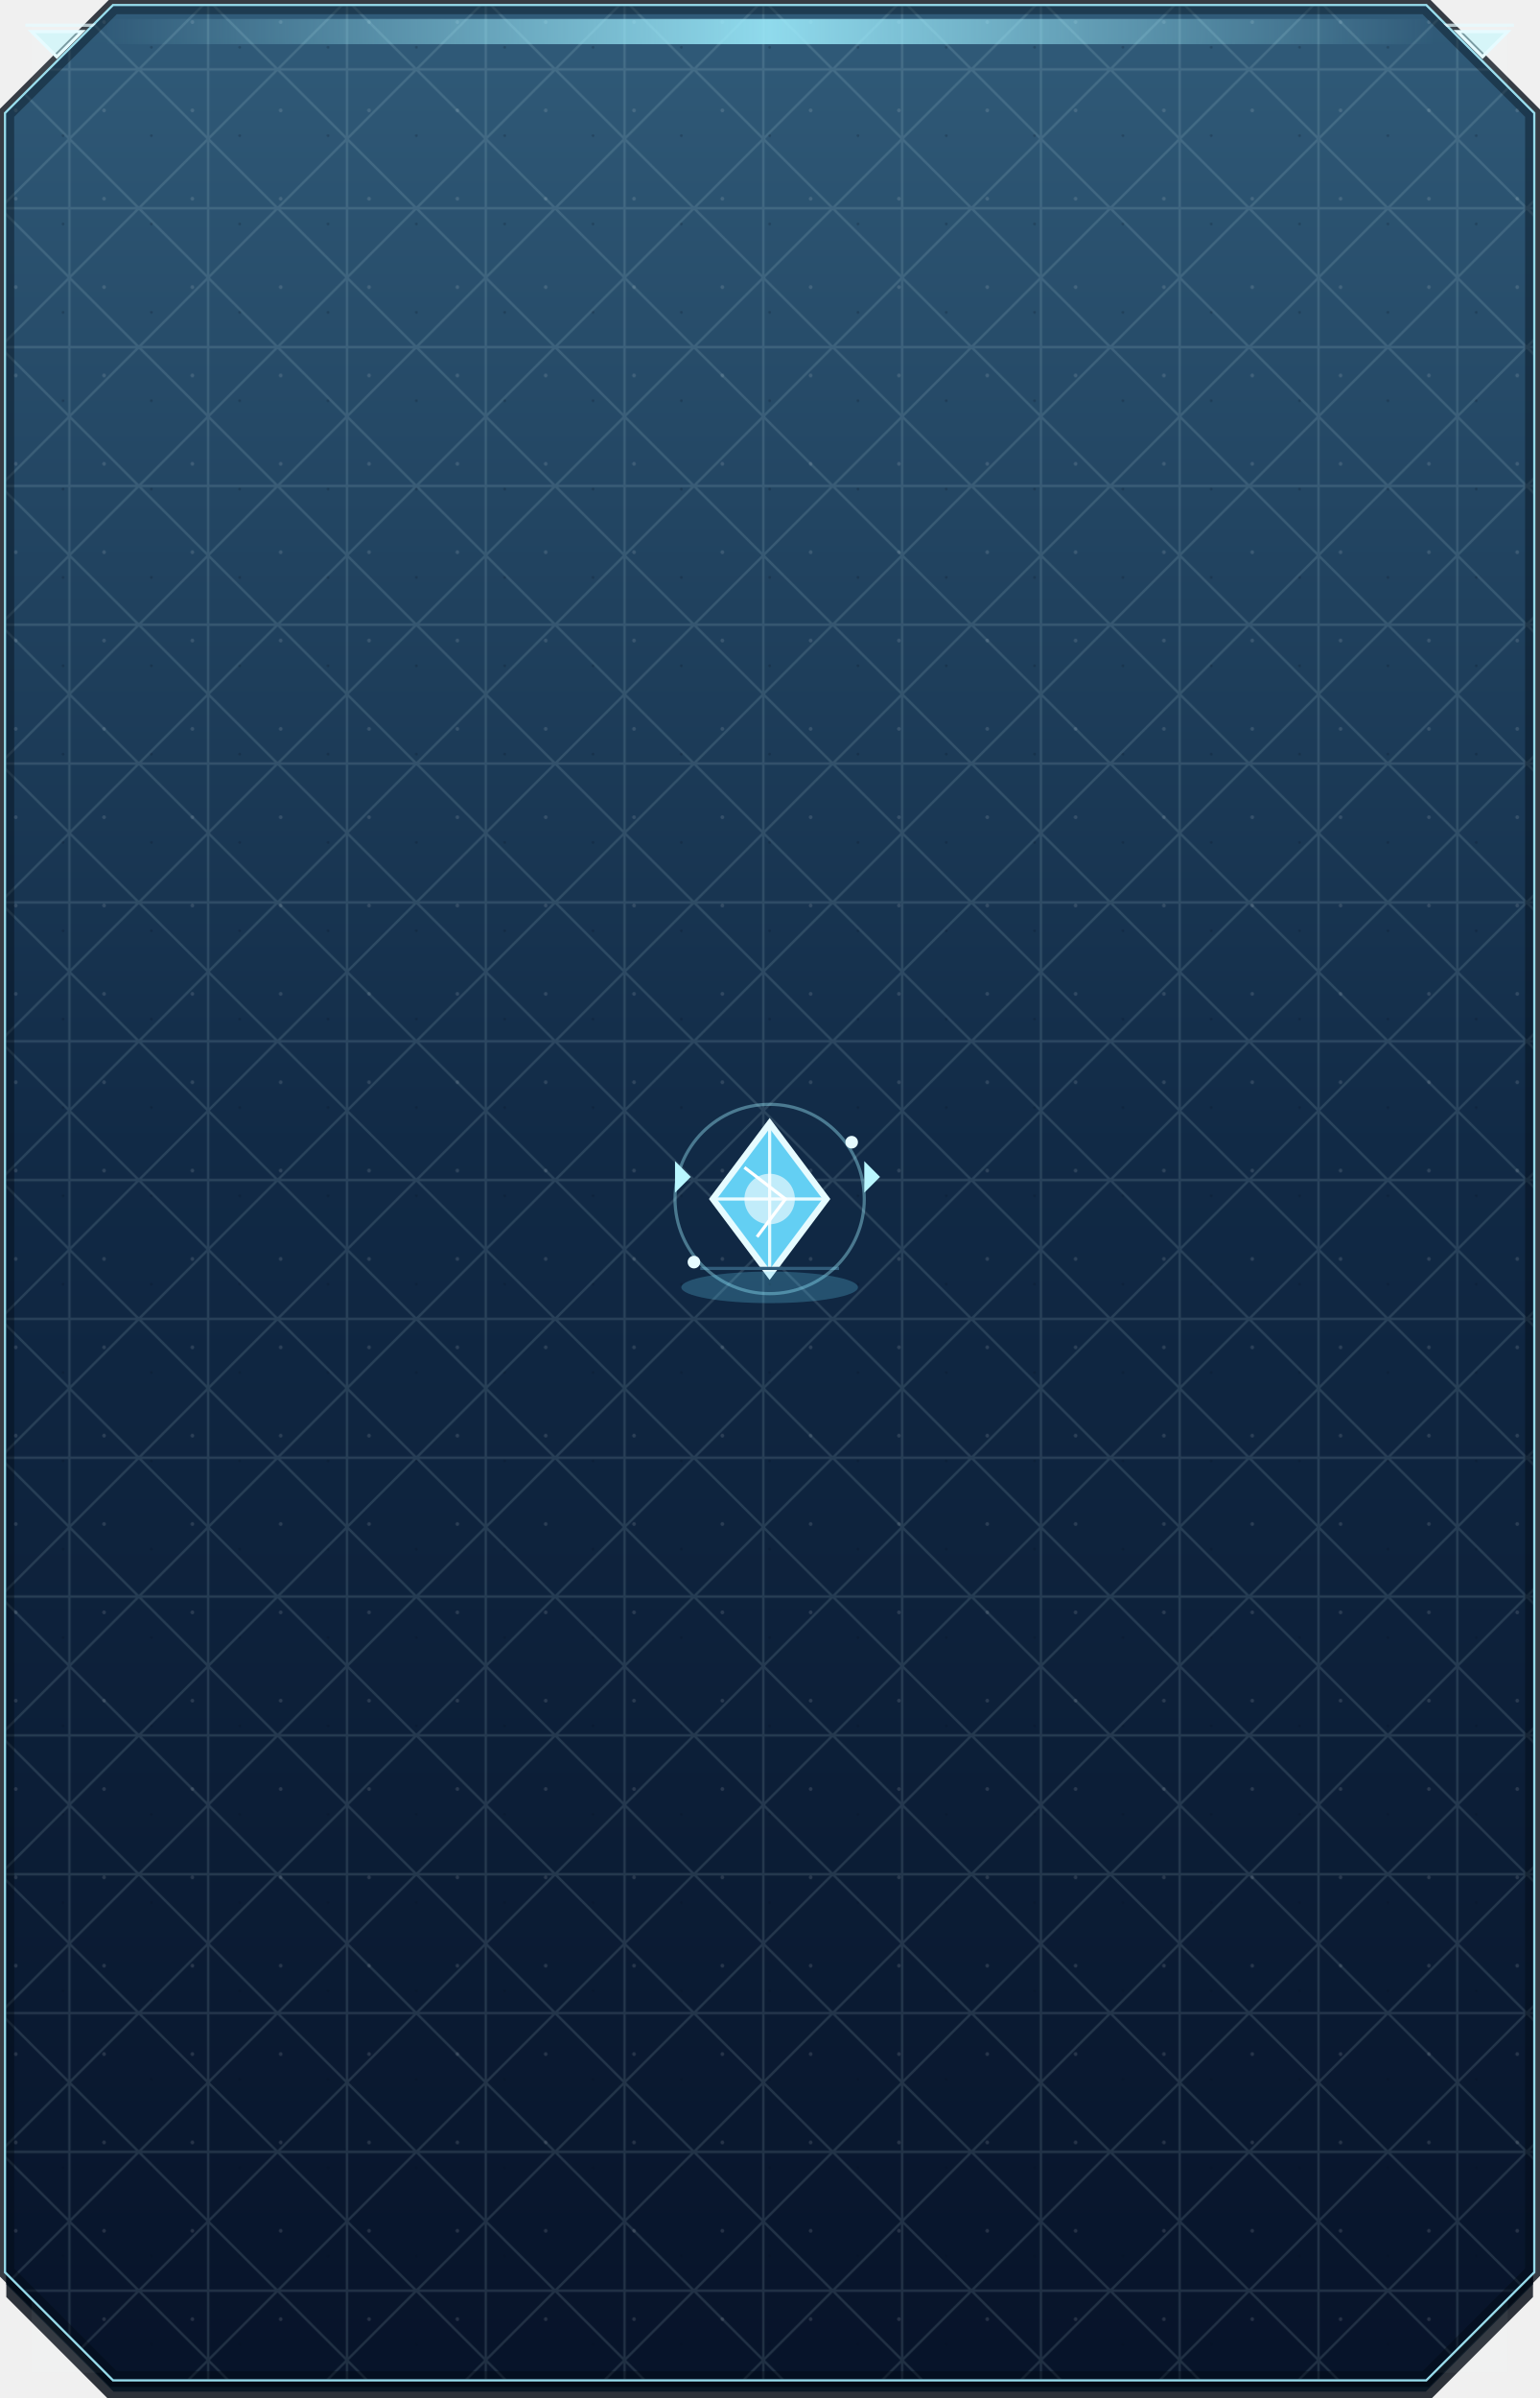
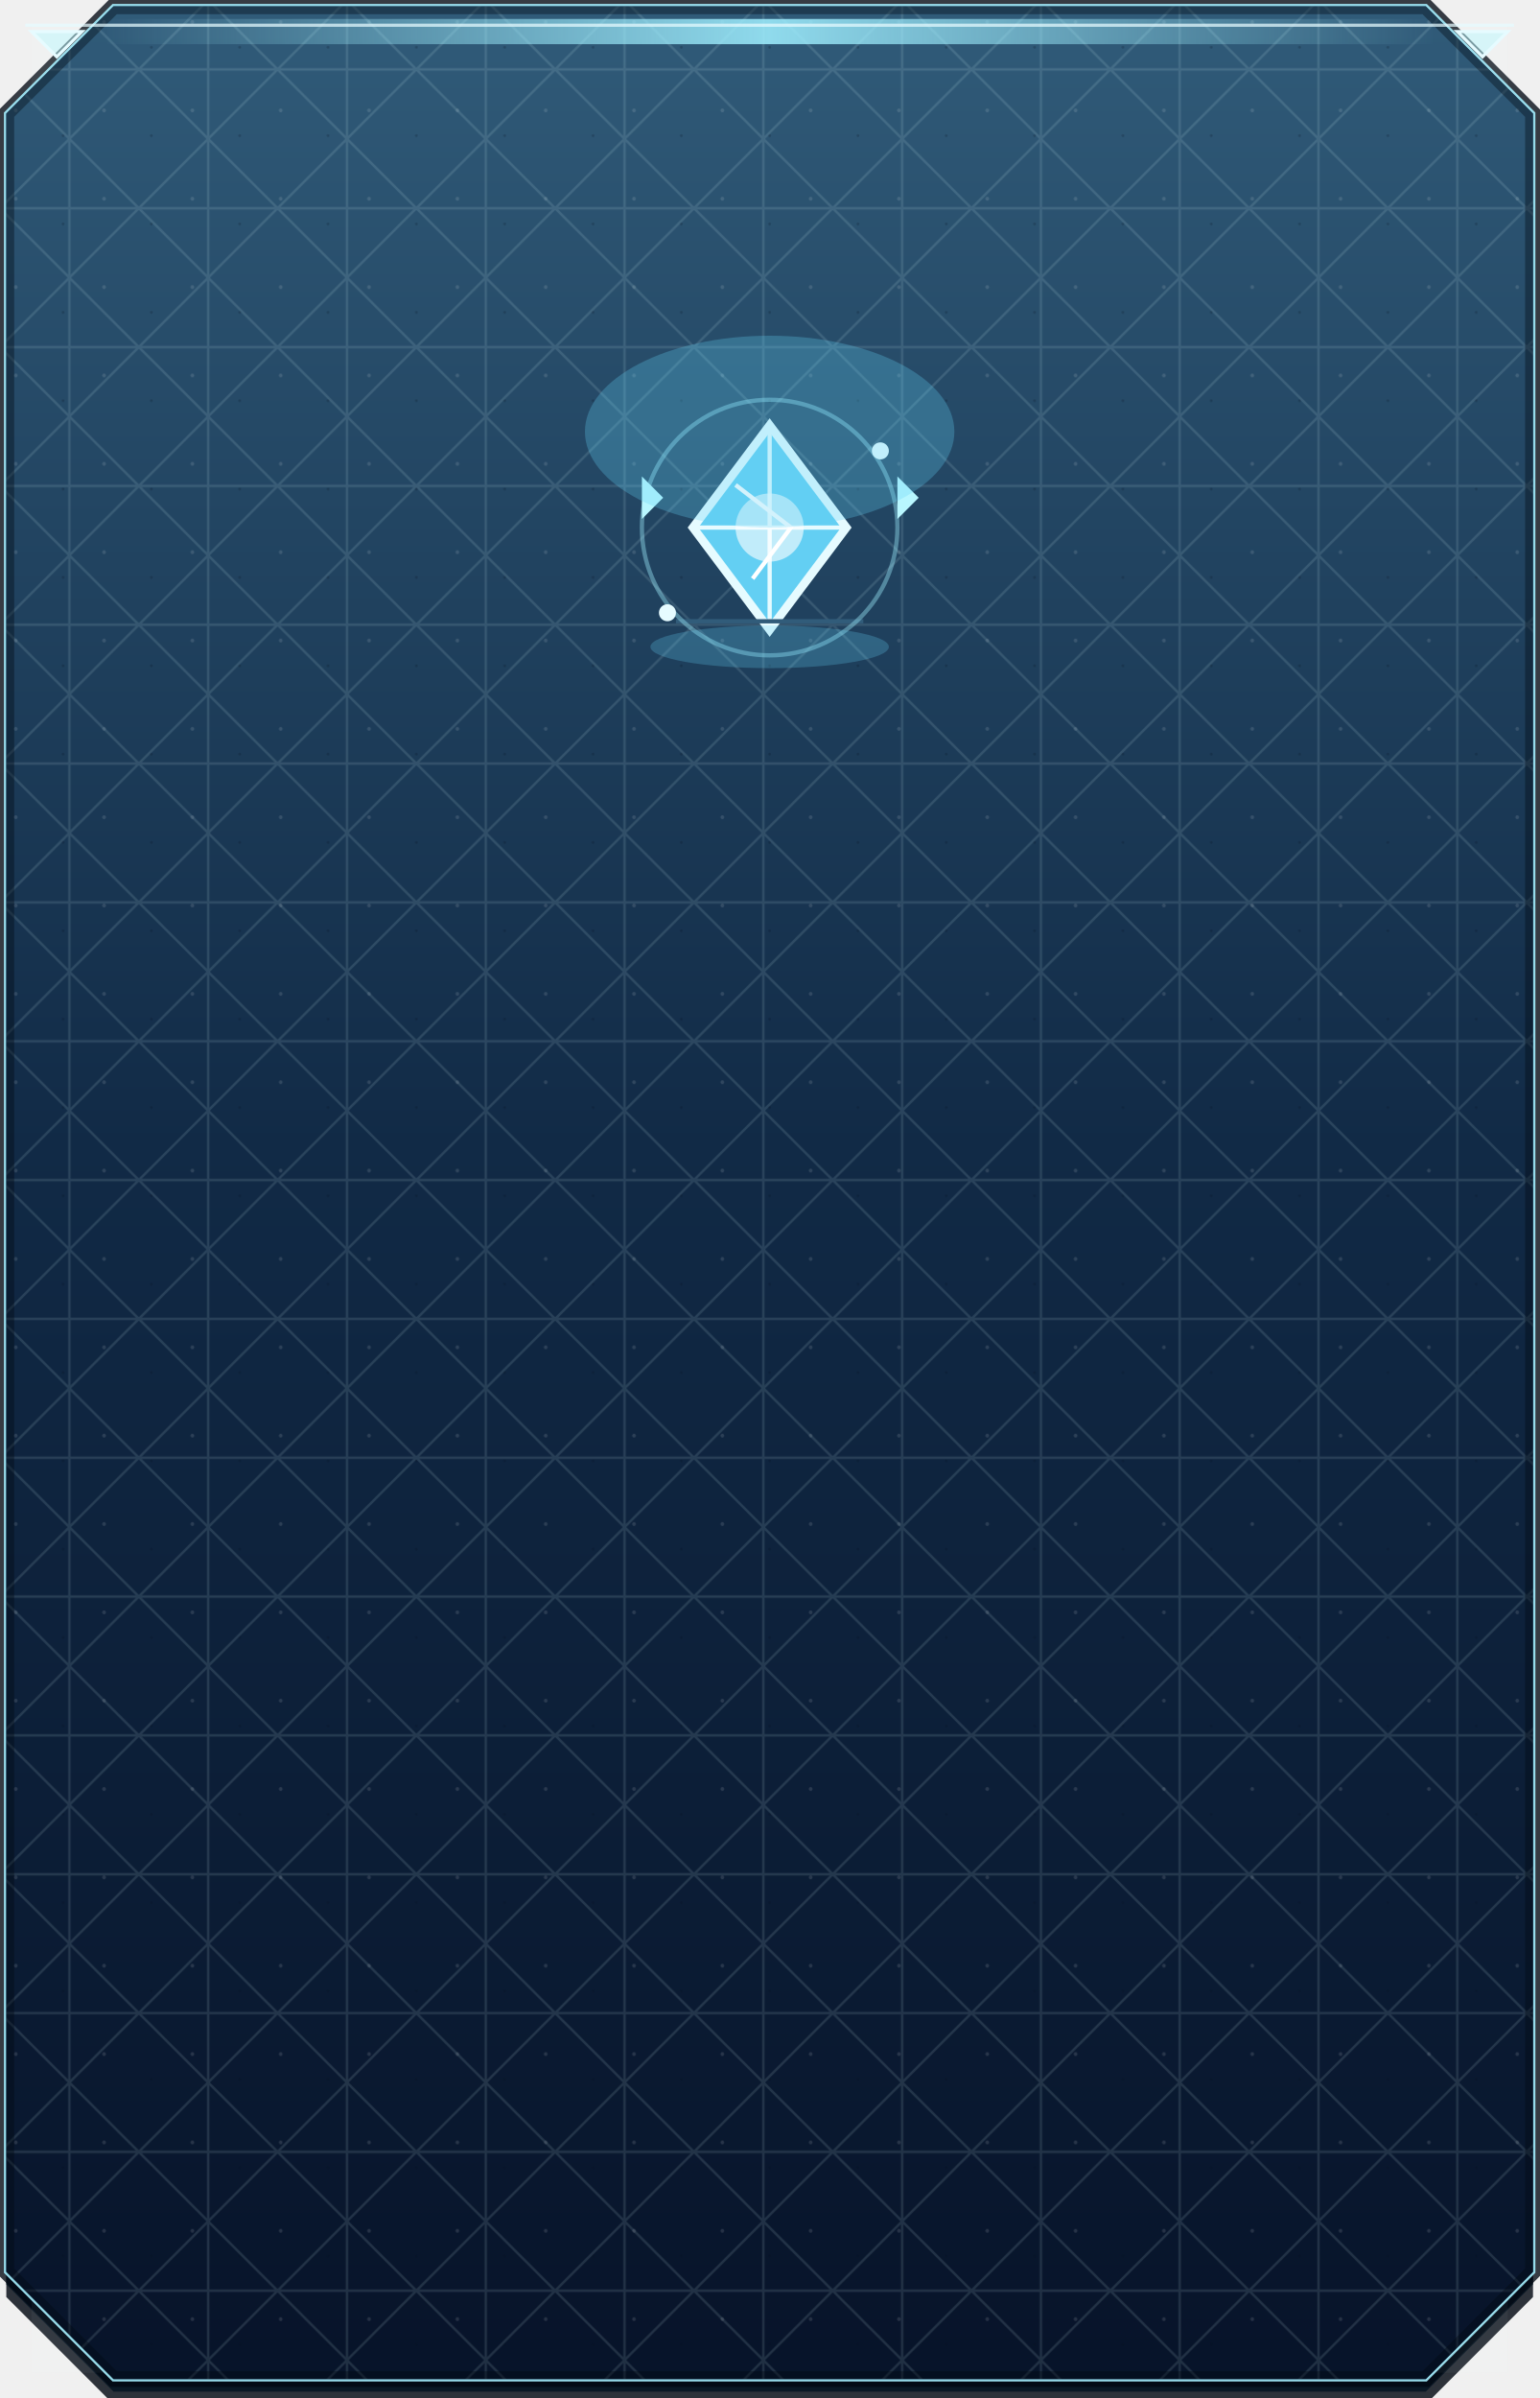
<svg xmlns="http://www.w3.org/2000/svg" width="976" height="1520" viewBox="0 0 488 760" role="img" aria-label="M7 panel normal" data-style="m9-frostbound-production-fidelity@0.1.0" data-geometry-shape="chamfered-angular" data-corner-radius="2" data-end-cap-depth="34">
  <defs>
    <linearGradient id="m9-panel-488x760-normal-plate" x1="0" y1="0" x2="0" y2="1">
      <stop offset="0" stop-color="#315C7A" />
      <stop offset=".48" stop-color="#112A46" />
      <stop offset="1" stop-color="#071329" />
    </linearGradient>
    <linearGradient id="m9-panel-488x760-normal-primary" x1="0" y1="0" x2="0" y2="1">
      <stop offset="0" stop-color="#E6FBFF" />
      <stop offset=".45" stop-color="#63CFF3" />
      <stop offset="1" stop-color="#1A6592" />
    </linearGradient>
    <linearGradient id="m9-panel-488x760-normal-energy" x1="0" y1="0" x2="1" y2="0">
      <stop offset="0" stop-color="#9FEFFF" stop-opacity="0" />
      <stop offset=".5" stop-color="#9FEFFF" stop-opacity=".86" />
      <stop offset="1" stop-color="#9FEFFF" stop-opacity="0" />
    </linearGradient>
    <pattern id="m9-panel-488x760-normal-grain" width="28" height="28" patternUnits="userSpaceOnUse">
      <circle cx="5" cy="7" r=".6" fill="#FFFFFF" fill-opacity=".12" />
      <circle cx="20" cy="15" r=".45" fill="#061321" fill-opacity=".2" />
    </pattern>
    <pattern id="m9-panel-488x760-normal-plate-pattern" width="44" height="44" patternUnits="userSpaceOnUse">
      <path d="M0 22H44M22 0V44M0 22L22 0 44 22 22 44Z" fill="none" stroke="#D8FBFF" stroke-opacity=".12" stroke-width=".8" />
    </pattern>
    <mask id="m9-panel-488x760-normal-mask">
      <path d="M36 2H452L486 36V720L452 754H36L2 720V36Z" fill="white" />
    </mask>
  </defs>
  <g opacity="1">
    <g id="m9-panel-488x760-normal-outer-shadow" data-layer="outer-shadow" transform="translate(0 8)">
      <path d="M36 2H452L486 36V720L452 754H36L2 720V36Z" fill="#020812" opacity=".82" />
    </g>
    <g id="m9-panel-488x760-normal-connected-depth" data-layer="connected-depth" transform="translate(0 4)">
      <path d="M36 2H452L486 36V720L452 754H36L2 720V36Z" fill="#071522" opacity=".9" />
    </g>
    <g id="m9-panel-488x760-normal-outer-frame-m9-edge-stack" data-edge-stack="m9-dark-inset" data-edge-stack-version="1.0.0">
      <g id="m9-panel-488x760-normal-outer-frame-m9-outer-shadow" data-layer="outer-shadow" data-edge-stack-layer="outer-shadow" data-order="0" data-inset="0" data-thickness="5">
        <path d="M36 2H452L486 36V720L452 754H36L2 720V36Z" fill="none" stroke="#020812" stroke-width="5" stroke-opacity="0.78" stroke-linejoin="miter" />
      </g>
      <g id="m9-panel-488x760-normal-outer-frame-m9-structural-silhouette" data-layer="structural-silhouette" data-edge-stack-layer="structural-silhouette" data-order="1" data-inset="1" data-thickness="3">
        <path d="M36 2H452L486 36V720L452 754H36L2 720V36Z" transform="translate(1 1) scale(0.9959016 0.9973684)" fill="none" stroke="#0B2038" stroke-width="3" stroke-opacity="1" stroke-linejoin="miter" />
      </g>
      <g id="m9-panel-488x760-normal-outer-frame-m9-dark-bevel" data-layer="dark-bevel" data-edge-stack-layer="dark-bevel" data-order="2" data-inset="4" data-thickness="3">
        <path d="M36 2H452L486 36V720L452 754H36L2 720V36Z" transform="translate(4 4) scale(0.9836066 0.9894737)" fill="none" stroke="#071329" stroke-width="3" stroke-opacity="0.9" stroke-linejoin="miter" />
      </g>
      <g id="m9-panel-488x760-normal-outer-frame-m9-inner-shadow" data-layer="inner-shadow" data-edge-stack-layer="inner-shadow" data-order="3" data-inset="7" data-thickness="2">
        <path d="M36 2H452L486 36V720L452 754H36L2 720V36Z" transform="translate(7 7) scale(0.9713115 0.9815789)" fill="none" stroke="#173D5A" stroke-width="2" stroke-opacity="0.72" stroke-linejoin="miter" />
      </g>
      <g id="m9-panel-488x760-normal-outer-frame-m9-inner-rim" data-layer="inner-rim" data-edge-stack-layer="inner-rim" data-order="4" data-inset="10" data-thickness="1">
        <path d="M36 2H452L486 36V720L452 754H36L2 720V36Z" transform="translate(10 10) scale(0.9590164 0.9736842)" fill="none" stroke="#9FEFFF" stroke-width="1" stroke-opacity="0.55" stroke-linejoin="miter" />
      </g>
    </g>
    <g id="m9-panel-488x760-normal-outer-frame-m9-material-responses" data-material-responses="m9-frostbound-material-responses@1.0.0">
      <g id="m9-panel-488x760-normal-outer-frame-m9-structural-edge-edge" data-material-region="structural-edge" data-material-response="m9-silver-metal" data-material-channel="edge" data-material-source="m8-cold-edge-accent">
        <path d="M36 2H452L486 36V720L452 754H36L2 720V36Z" fill="none" fill-opacity="0" stroke="#B9F7FF" stroke-opacity="0.84" stroke-width="1.5" />
      </g>
      <g id="m9-panel-488x760-normal-outer-frame-m9-content-surface-base" data-material-region="content-surface" data-material-response="m9-dark-substrate" data-material-channel="base">
        <path d="M36 2H452L486 36V720L452 754H36L2 720V36Z" fill="#071329" fill-opacity="1" stroke="none" stroke-opacity="0" stroke-width="0" />
      </g>
      <g id="m9-panel-488x760-normal-outer-frame-m9-content-surface-highlight" data-material-region="content-surface" data-material-response="m9-dark-substrate" data-material-channel="highlight">
        <path d="M36 2H452L486 36V720L452 754H36L2 720V36Z" fill="none" fill-opacity="0" stroke="#9FEFFF" stroke-opacity="0.24" stroke-width="1.5" />
      </g>
      <g id="m9-panel-488x760-normal-outer-frame-m9-content-surface-glow" data-material-region="content-surface" data-material-response="m9-dark-substrate" data-material-channel="glow">
        <path d="M36 2H452L486 36V720L452 754H36L2 720V36Z" fill="none" fill-opacity="0" stroke="#63CFF3" stroke-opacity="0.16" stroke-width="1.5" />
      </g>
      <g id="m9-panel-488x760-normal-outer-frame-m9-content-surface-surface" data-material-region="content-surface" data-material-response="m9-dark-substrate" data-material-channel="surface" data-material-source="m8-ice-grain">
        <path d="M36 2H452L486 36V720L452 754H36L2 720V36Z" fill="#B9F7FF" fill-opacity="0.06" stroke="none" stroke-opacity="0" stroke-width="0" />
      </g>
      <g id="m9-panel-488x760-normal-outer-frame-m9-variation" data-variation-region="content-surface" data-variation-preset="m9-frostbound-surface-variation@1.0.0" data-variation-seed="19" data-variation-frost="0.34" data-variation-scratch="0.12">
        <rect x="10" y="8" width="468" height="744" fill="#E6FBFF" fill-opacity="0.041" />
        <path d="M12 425.6l78.88 68.096" stroke="#D7FBFF" stroke-opacity="0.077" />
        <circle cx="289.03" cy="490.16" r="0.72" fill="#D9FFFF" fill-opacity="0.099" />
        <circle cx="216.98" cy="304.83" r="0.72" fill="#D9FFFF" fill-opacity="0.099" />
        <circle cx="76.98" cy="260.38" r="0.72" fill="#D9FFFF" fill-opacity="0.099" />
        <circle cx="174.39" cy="64.98" r="0.72" fill="#D9FFFF" fill-opacity="0.099" />
        <circle cx="13.04" cy="343.57" r="0.72" fill="#D9FFFF" fill-opacity="0.099" />
        <circle cx="275.46" cy="479.71" r="0.72" fill="#D9FFFF" fill-opacity="0.099" />
        <circle cx="15.74" cy="572.79" r="0.72" fill="#D9FFFF" fill-opacity="0.099" />
        <circle cx="235.66" cy="307.40" r="0.72" fill="#D9FFFF" fill-opacity="0.099" />
        <circle cx="349.11" cy="431.44" r="0.72" fill="#D9FFFF" fill-opacity="0.099" />
        <circle cx="280.27" cy="745.62" r="0.72" fill="#D9FFFF" fill-opacity="0.099" />
        <circle cx="213.45" cy="534.72" r="0.72" fill="#D9FFFF" fill-opacity="0.099" />
        <circle cx="55.01" cy="414.70" r="0.72" fill="#D9FFFF" fill-opacity="0.099" />
      </g>
    </g>
-     <g id="m9-panel-488x760-normal-outer-frame-m9-lighting" data-lighting-model="m9-cold-top-rim@1.0.0" data-light-direction="top">
-       <path d="M8 8H480" stroke="#E6FBFF" stroke-opacity="0.72" />
-       <ellipse cx="244" cy="380" rx="146.4" ry="152" fill="#63CFF3" fill-opacity="0.28" />
-     </g>
    <g id="m9-panel-488x760-normal-outer-frame-m9-ornaments" data-ornament-layer="independent">
      <g id="m9-panel-488x760-normal-outer-frame-m9-m9-panel-corner-left" data-ornament-id="m9-ice-corner" data-anchor="top-left" data-clip="true" transform="translate(10 10)">
        <path d="M0 0h16l-8 8Z" fill="#B9F7FF" fill-opacity=".48" stroke="#E6FBFF" stroke-width="1" />
      </g>
      <g id="m9-panel-488x760-normal-outer-frame-m9-m9-panel-corner-right" data-ornament-id="m9-ice-corner" data-anchor="top-right" data-clip="true" data-mirror-of="m9-panel-corner-left" transform="translate(478 10) scale(-1 1)">
        <path d="M0 0h16l-8 8Z" fill="#B9F7FF" fill-opacity=".48" stroke="#E6FBFF" stroke-width="1" />
      </g>
    </g>
    <g id="m9-panel-488x760-normal-inner-plate-fill" data-layer="inner-plate-fill">
      <path d="M36 2H452L486 36V720L452 754H36L2 720V36Z" fill="url(#m9-panel-488x760-normal-plate)" />
    </g>
    <g id="m9-panel-488x760-normal-surface-grain" data-layer="surface-grain" data-material-source="m8-ice-grain" mask="url(#m9-panel-488x760-normal-mask)">
      <rect width="488" height="760" fill="url(#m9-panel-488x760-normal-grain)" />
    </g>
    <g id="m9-panel-488x760-normal-surface-pattern" data-layer="surface-pattern" data-material-source="m8-crystal-facet-pattern" mask="url(#m9-panel-488x760-normal-mask)">
      <rect width="488" height="760" fill="url(#m9-panel-488x760-normal-plate-pattern)" />
    </g>
    <g id="m9-panel-488x760-normal-side-bevel-shade" data-layer="side-bevel-shade" mask="url(#m9-panel-488x760-normal-mask)">
      <path d="M36 2H452L486 36V720L452 754H36L2 720V36Z" fill="none" stroke="#020812" stroke-opacity=".38" stroke-width="5" />
    </g>
    <g id="m9-panel-488x760-normal-top-bevel-highlight" data-layer="top-bevel-highlight" mask="url(#m9-panel-488x760-normal-mask)">
      <path d="M44 8H444" stroke="#FFFFFF" stroke-opacity=".55" stroke-width="3" stroke-linecap="square" />
    </g>
    <g id="m9-panel-488x760-normal-cold-edge-accent" data-layer="cold-edge-accent" data-material-source="m8-cold-edge-accent" mask="url(#m9-panel-488x760-normal-mask)">
      <rect x="34" y="6" width="420" height="8" fill="url(#m9-panel-488x760-normal-energy)" />
    </g>
    <g id="m9-panel-488x760-normal-ornament-decal" data-layer="ornament-decal" data-material-source="m7-ornament-marks" mask="url(#m9-panel-488x760-normal-mask)">
      <path d="M42 747h16M430 747h16" stroke="#E6FCFF" stroke-opacity=".5" stroke-width="2" />
    </g>
-     <g id="m9-panel-focal" data-focal-preset="m9-frostbound-crystal@1.0.0" transform="translate(244 380) scale(1)">
+     <g id="m9-panel-focal" data-focal-preset="m9-frostbound-crystal@1.0.0" transform="translate(244 167.2) scale(1.35)">
      <g id="m9-panel-focal-core" data-focal-layer="core">
        <path d="M0 -24 18 0 0 24-18 0Z" fill="#63CFF3" />
      </g>
      <g id="m9-panel-focal-facets" data-focal-layer="facets">
        <path d="M0 -24V24M-18 0H18" stroke="#E6FBFF" />
      </g>
      <g id="m9-panel-focal-rim" data-focal-layer="rim">
        <path d="M0 -24 18 0 0 24-18 0Z" fill="none" stroke="#E6FBFF" stroke-width="2" />
      </g>
      <g id="m9-panel-focal-inner-light" data-focal-layer="inner-light">
        <circle r="8" fill="#FFFFFF" fill-opacity=".6" />
      </g>
      <g id="m9-panel-focal-fractures" data-focal-layer="fractures">
        <path d="M-8 -10 5 0-4 12" fill="none" stroke="#FFFFFF" />
      </g>
      <g id="m9-panel-focal-support-frame" data-focal-layer="support-frame">
        <path d="M-22 22H22" stroke="#315C7A" />
      </g>
      <g id="m9-panel-focal-back-ring" data-focal-layer="back-ring">
        <circle r="30" fill="none" stroke="#9FEFFF" opacity=".4" />
      </g>
      <g id="m9-panel-focal-floating-shards" data-focal-layer="floating-shards">
        <path d="M-30 -12l5 5-5 5ZM30 -12l5 5-5 5Z" fill="#B9F7FF" />
      </g>
      <g id="m9-panel-focal-particles" data-focal-layer="particles">
        <circle cx="-24" cy="20" r="2" fill="#E6FBFF" />
        <circle cx="26" cy="-18" r="2" fill="#E6FBFF" />
      </g>
      <g id="m9-panel-focal-ground-glow" data-focal-layer="ground-glow">
        <ellipse cy="28" rx="28" ry="5" fill="#63CFF3" opacity=".25" />
      </g>
    </g>
    <g id="m8-panel-content" data-layer="content" data-slot="editable-panel-content" data-safe-x="48" data-safe-y="8" data-safe-width="392" data-safe-height="742" />
  </g>
+   <g id="m9-panel-488x760-normal-outer-frame-m9-lighting" data-lighting-model="m9-cold-top-rim@1.0.0" data-light-direction="top">
+     <path d="M8 8H480" stroke="#E6FBFF" stroke-opacity="0.72" />
+     <ellipse cx="244" cy="136.8" rx="58.56" ry="30.4" fill="#63CFF3" fill-opacity="0.28" />
+   </g>
</svg>
